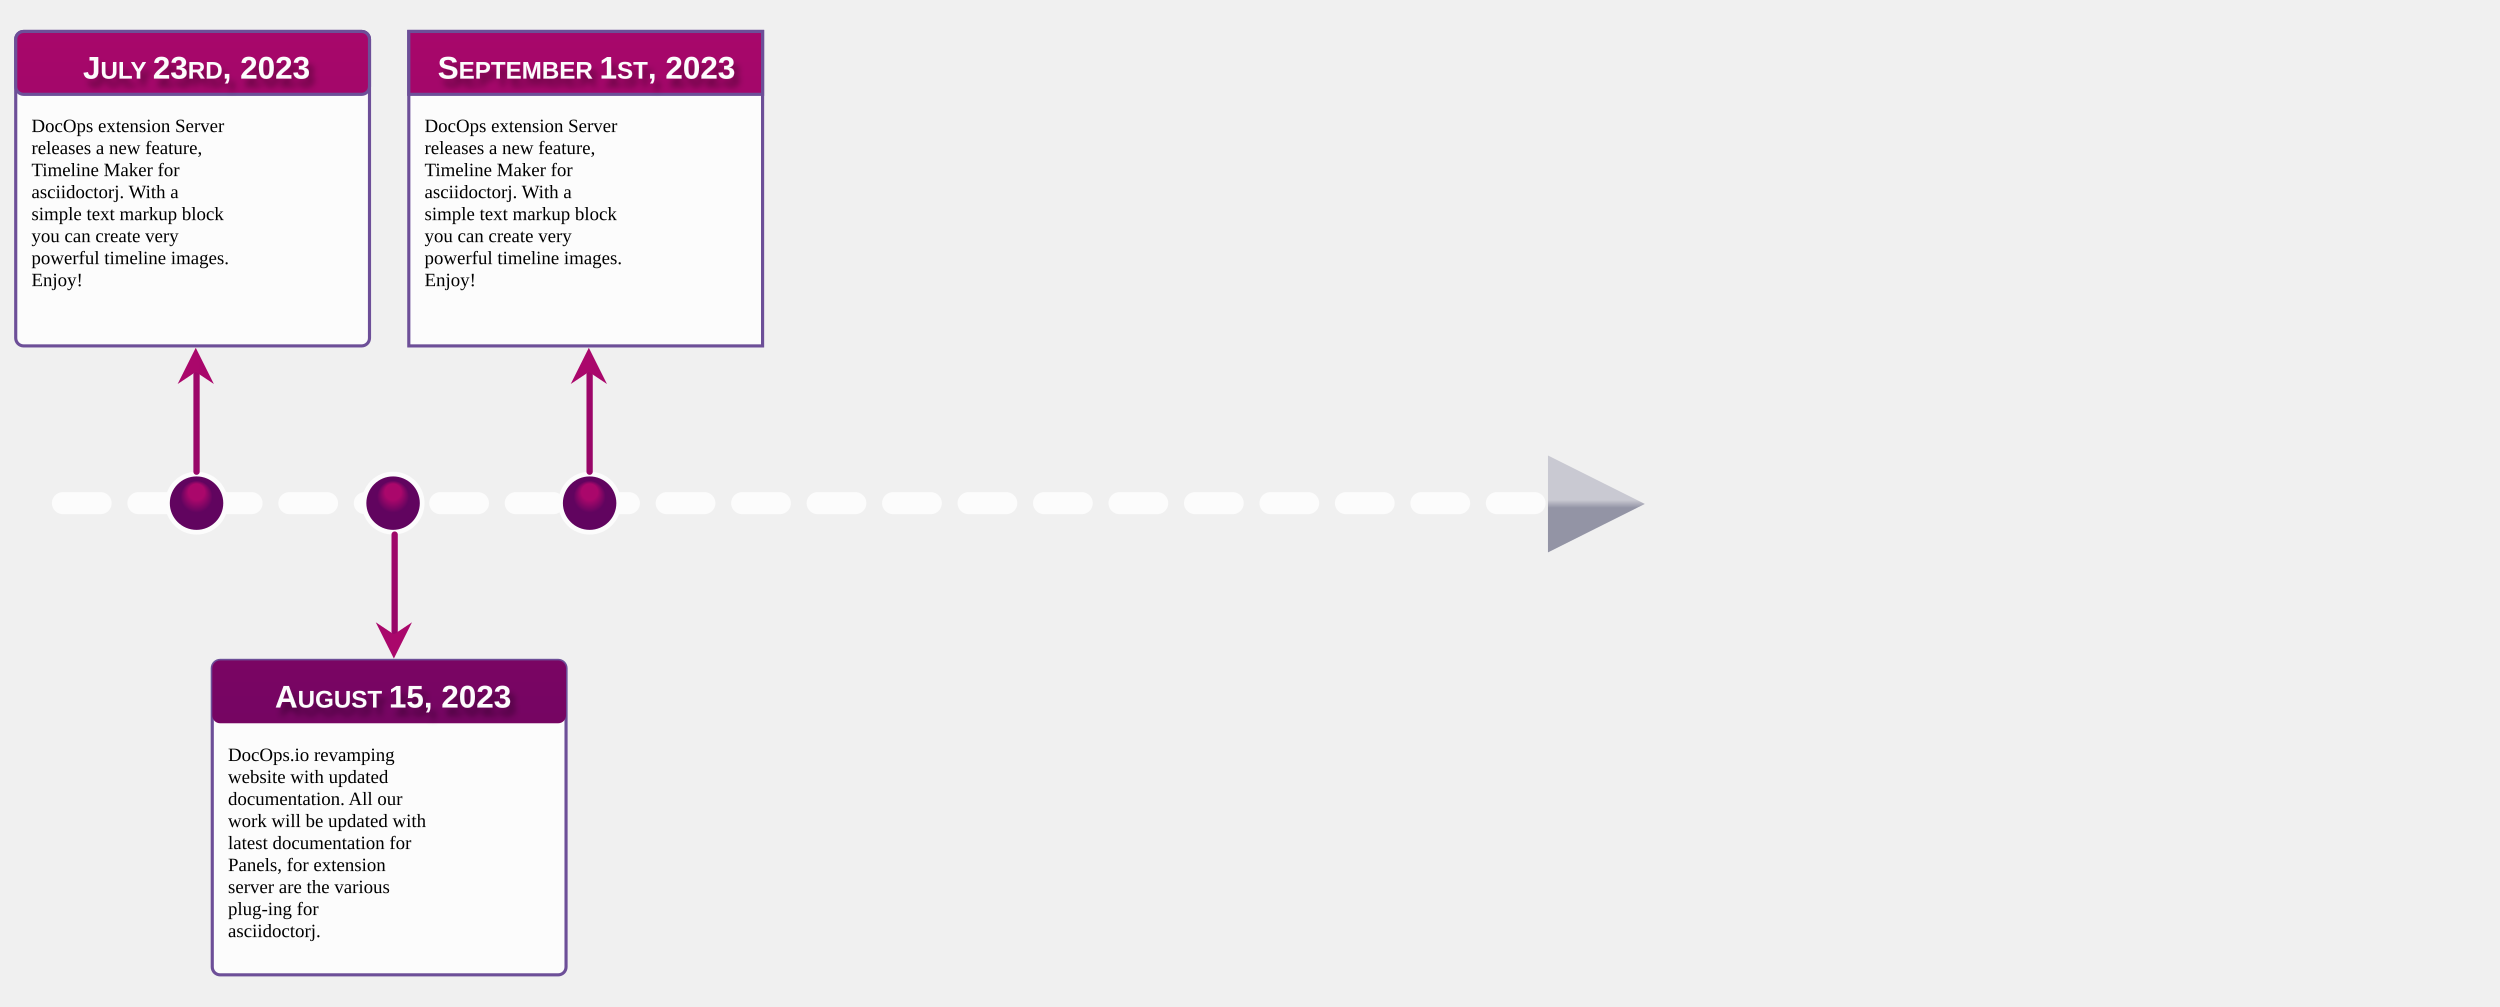
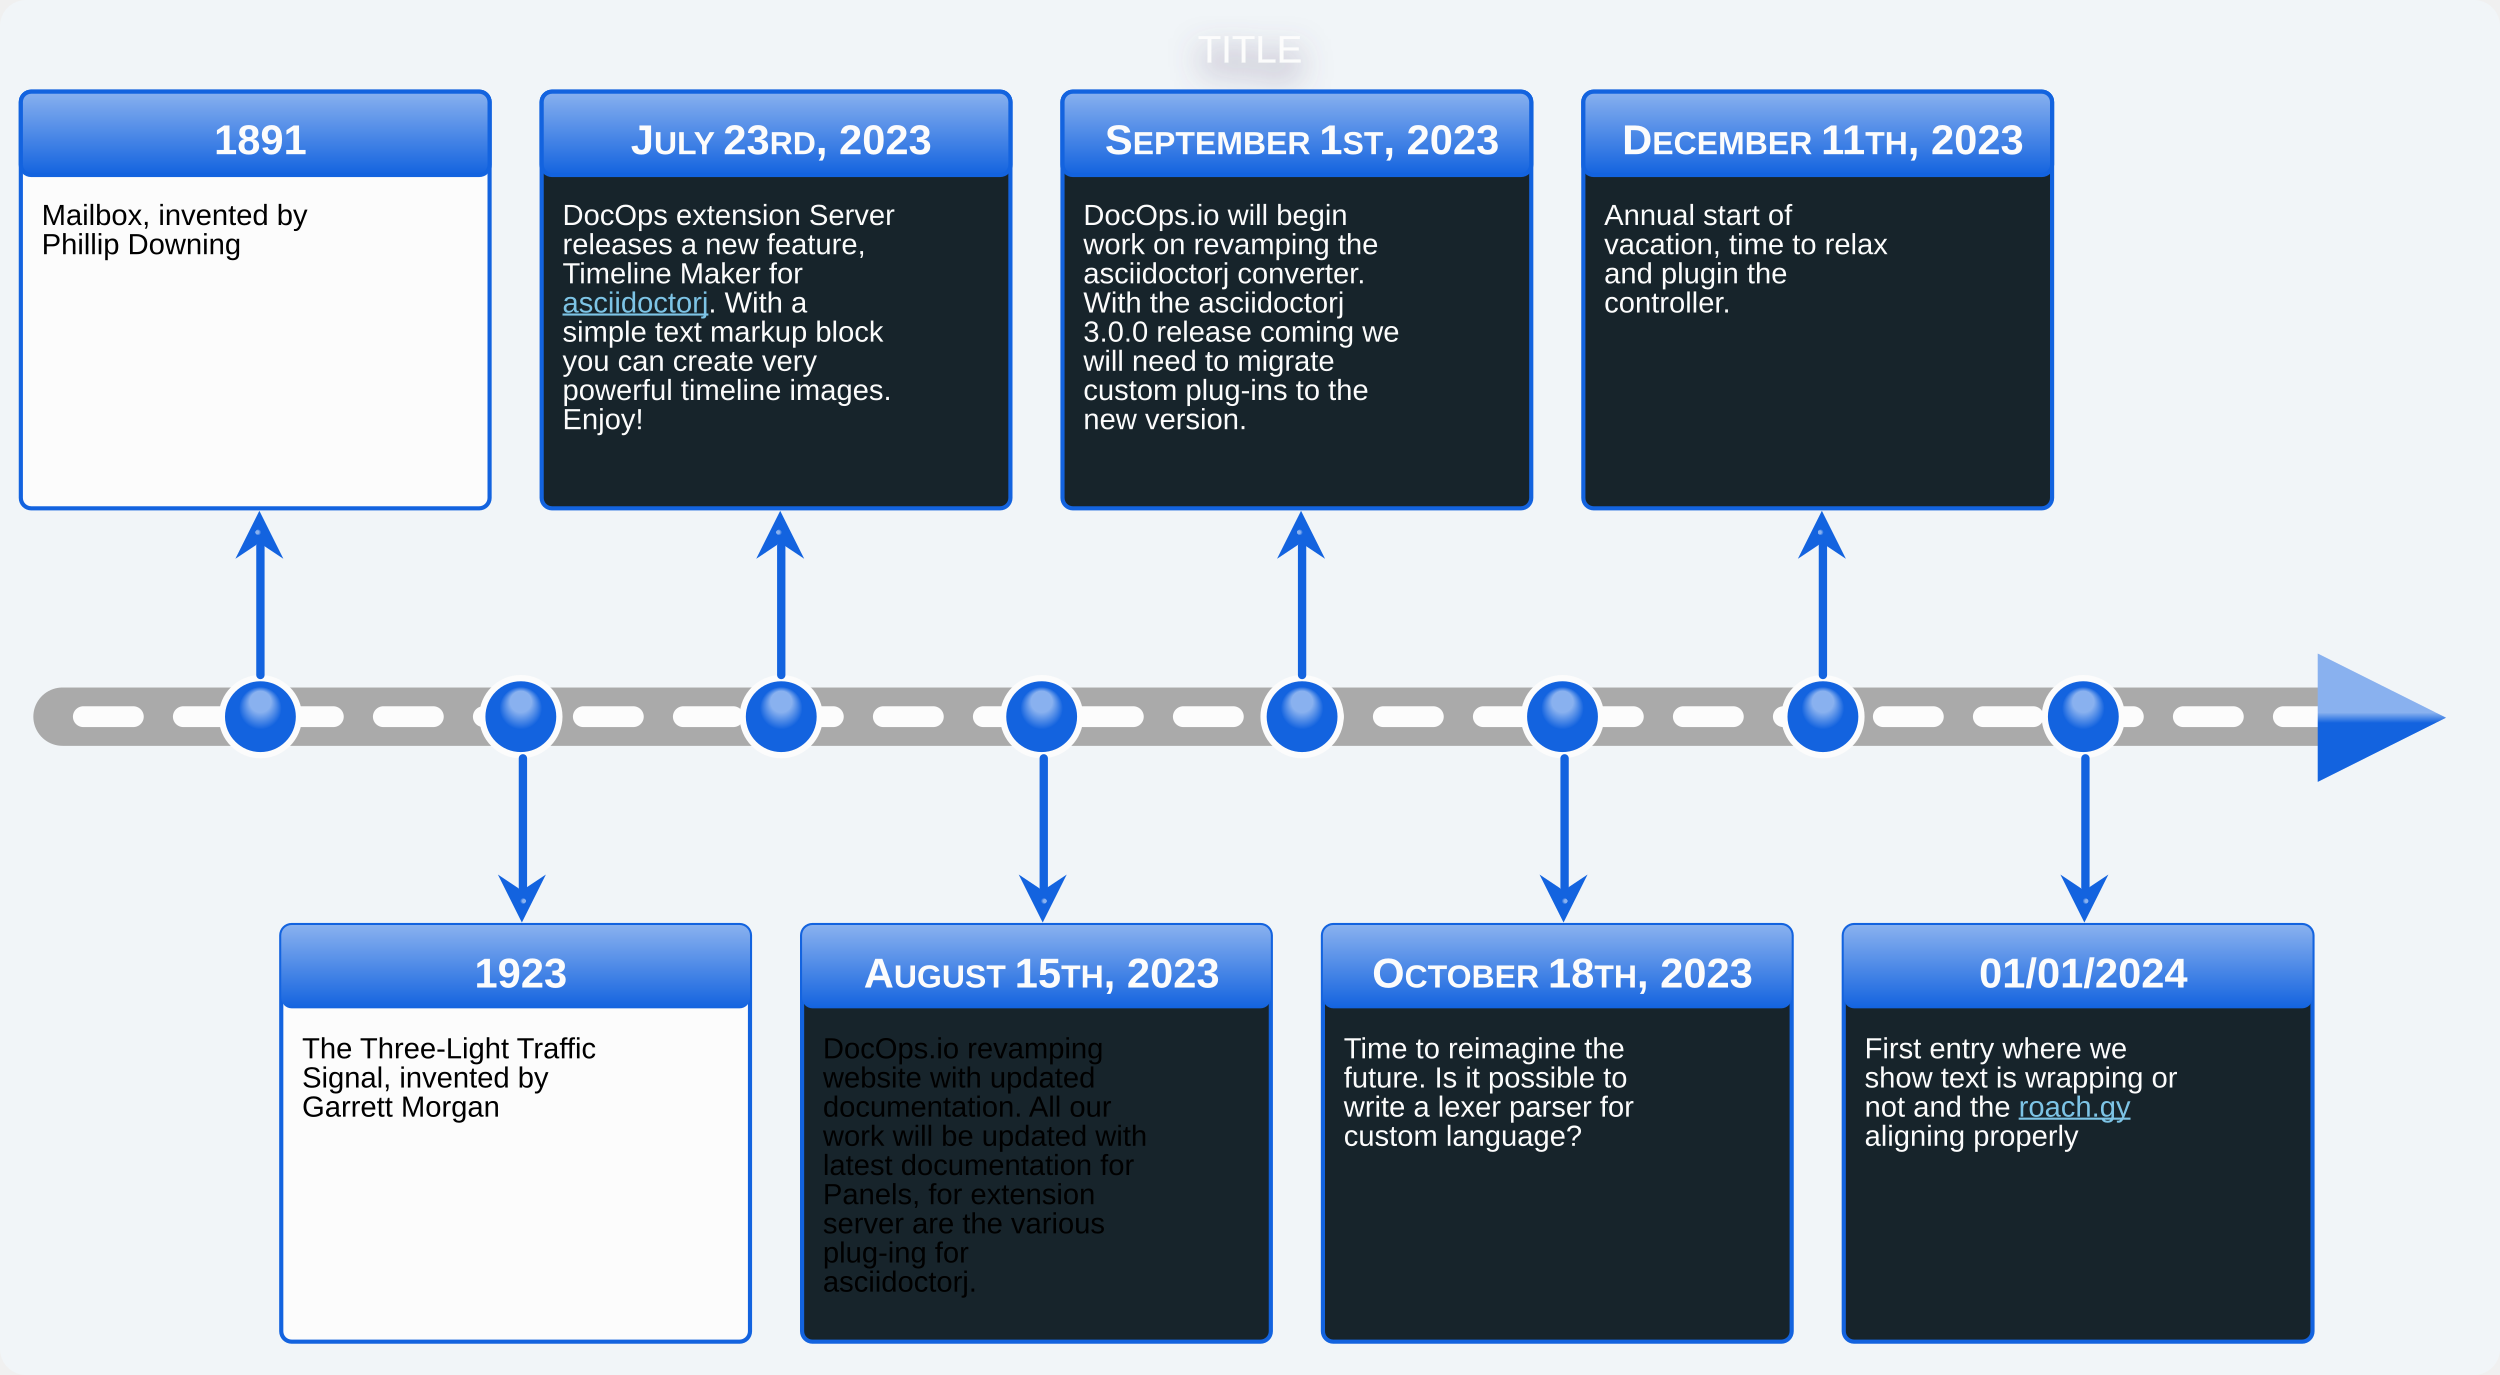
- <svg xmlns="http://www.w3.org/2000/svg" xmlns:xlink="http://www.w3.org/1999/xlink" width="1590.0" height="640" viewBox="0 0 1590.0 640.0">
+ <svg xmlns="http://www.w3.org/2000/svg" xmlns:xlink="http://www.w3.org/1999/xlink" width="480.0" height="264.0" viewBox="0 0 480.0 264.0" preserveAspectRatio="xMidYMin slice">
  <defs>
    <filter id="buttonBlur">
      <feGaussianBlur in="SourceAlpha" stdDeviation="2" result="blur" />
      <feOffset in="blur" dy="2" result="offsetBlur" />
      <feMerge>
        <feMergeNode in="offsetBlur" />
        <feMergeNode in="SourceGraphic" />
      </feMerge>
    </filter>
    <linearGradient id="overlayGrad" gradientUnits="userSpaceOnUse" x1="95" y1="-20" x2="95" y2="70">
      <stop offset="0" stop-color="#000000" stop-opacity="0.5" />
      <stop offset="1" stop-color="#000000" stop-opacity="0" />
    </linearGradient>
    <filter id="topshineBlur">
      <feGaussianBlur stdDeviation="0.93" />
    </filter>
    <linearGradient id="topshineGrad" gradientUnits="userSpaceOnUse" x1="95" y1="0" x2="95" y2="40">
      <stop offset="0" stop-color="#ffffff" stop-opacity="1" />
      <stop offset="1" stop-color="#ffffff" stop-opacity="0" />
    </linearGradient>
    <filter id="bottomshine">
      <feGaussianBlur stdDeviation="0.95" />
    </filter>
-     <linearGradient id="headerLight25" x2="0%" y2="100%" gradientUnits="userSpaceOnUse">
-       <stop class="stop1" offset="0%" stop-color="#aa076b" />
-       <stop class="stop3" offset="100%" stop-color="#61045f" />
-     </linearGradient>
+     <linearGradient id="panelBack" x2="1" y2="1">
+       <stop class="stop1" offset="0%" stop-color="#939393" />
+       <stop class="stop2" offset="50%" stop-color="#5d5d5d" />
+       <stop class="stop3" offset="100%" stop-color="#282828" />
+     </linearGradient>
+     <linearGradient id="arrowColor" x2="0%" y2="100%">
+       <stop class="stop1" offset="0%" stop-color="#89b1ef" />
+       <stop class="stop2" offset="50%" stop-color="#4e8ae7" />
+       <stop class="stop3" offset="100%" stop-color="#1363DF" />
+     </linearGradient>
+     <linearGradient id="topBar" x2="0%" y2="100%">
+       <stop class="stop1" offset="0%" stop-color="#89b1ef" />
+       <stop class="stop2" offset="50%" stop-color="#4e8ae7" />
+       <stop class="stop3" offset="100%" stop-color="#1363DF" />
+     </linearGradient>
+     <marker id="triangle" viewBox="0 0 10 10" refX="1" refY="5" markerUnits="strokeWidth" markerWidth="5" markerHeight="5" orient="auto">
+       <path d="M 0 0 L 10 5 L 0 10 z" fill="#aaaaaa" />
+     </marker>
    <radialGradient id="grad0" cx="50%" cy="50%" r="50%" fx="50%" fy="20%">
      <stop offset="30%" style="stop-color:#a2b0c6; stop-opacity:1" />
      <stop offset="60%" style="stop-color:#45618E; stop-opacity:1" />
    </radialGradient>
+     <linearGradient id="headerTimeline0" x2="0%" y2="100%">
+       <stop class="stop1" offset="0%" stop-color="#a2b0c6" />
+       <stop class="stop2" offset="50%" stop-color="#7388aa" />
+       <stop class="stop3" offset="100%" stop-color="#45618E" />
+     </linearGradient>
    <radialGradient id="grad1" cx="50%" cy="50%" r="50%" fx="50%" fy="20%">
-       <stop offset="30%" style="stop-color:#aa076b; stop-opacity:1" />
-       <stop offset="60%" style="stop-color:#61045f; stop-opacity:1" />
-     </radialGradient>
-     <linearGradient id="arrowColor" x2="0%" y2="100%">
-       <stop class="stop1" offset="0%" stop-color="#c9c9d2" />
-       <stop class="stop2" offset="50%" stop-color="#aeaebb" />
-       <stop class="stop3" offset="100%" stop-color="#9394a5" />
-     </linearGradient>
-     <linearGradient id="topBar" x2="0%" y2="100%">
-       <stop class="stop1" offset="0%" stop-color="#a3a5b4" />
-       <stop class="stop2" offset="50%" stop-color="#75788f" />
-       <stop class="stop3" offset="100%" stop-color="#484b6a" />
-     </linearGradient>
+       <stop offset="30%" style="stop-color:#d19d9d; stop-opacity:1" />
+       <stop offset="60%" style="stop-color:#A43B3B; stop-opacity:1" />
+     </radialGradient>
+     <linearGradient id="headerTimeline1" x2="0%" y2="100%">
+       <stop class="stop1" offset="0%" stop-color="#d19d9d" />
+       <stop class="stop2" offset="50%" stop-color="#ba6c6c" />
+       <stop class="stop3" offset="100%" stop-color="#A43B3B" />
+     </linearGradient>
+     <radialGradient id="grad2" cx="50%" cy="50%" r="50%" fx="50%" fy="20%">
+       <stop offset="30%" style="stop-color:#ffe9b9; stop-opacity:1" />
+       <stop offset="60%" style="stop-color:#FFD373; stop-opacity:1" />
+     </radialGradient>
+     <linearGradient id="headerTimeline2" x2="0%" y2="100%">
+       <stop class="stop1" offset="0%" stop-color="#ffe9b9" />
+       <stop class="stop2" offset="50%" stop-color="#ffde96" />
+       <stop class="stop3" offset="100%" stop-color="#FFD373" />
+     </linearGradient>
+     <radialGradient id="grad3" cx="50%" cy="50%" r="50%" fx="50%" fy="20%">
+       <stop offset="30%" style="stop-color:#fbf2bc; stop-opacity:1" />
+       <stop offset="60%" style="stop-color:#F7E67A; stop-opacity:1" />
+     </radialGradient>
+     <linearGradient id="headerTimeline3" x2="0%" y2="100%">
+       <stop class="stop1" offset="0%" stop-color="#fbf2bc" />
+       <stop class="stop2" offset="50%" stop-color="#f9ec9b" />
+       <stop class="stop3" offset="100%" stop-color="#F7E67A" />
+     </linearGradient>
+     <radialGradient id="grad4" cx="50%" cy="50%" r="50%" fx="50%" fy="20%">
+       <stop offset="30%" style="stop-color:#80ffc7; stop-opacity:1" />
+       <stop offset="60%" style="stop-color:#01FF90; stop-opacity:1" />
+     </radialGradient>
+     <linearGradient id="headerTimeline4" x2="0%" y2="100%">
+       <stop class="stop1" offset="0%" stop-color="#80ffc7" />
+       <stop class="stop2" offset="50%" stop-color="#40ffab" />
+       <stop class="stop3" offset="100%" stop-color="#01FF90" />
+     </linearGradient>
+     <radialGradient id="grad5" cx="50%" cy="50%" r="50%" fx="50%" fy="20%">
+       <stop offset="30%" style="stop-color:#ffb79a; stop-opacity:1" />
+       <stop offset="60%" style="stop-color:#FF6F36; stop-opacity:1" />
+     </radialGradient>
+     <linearGradient id="headerTimeline5" x2="0%" y2="100%">
+       <stop class="stop1" offset="0%" stop-color="#ffb79a" />
+       <stop class="stop2" offset="50%" stop-color="#ff9368" />
+       <stop class="stop3" offset="100%" stop-color="#FF6F36" />
+     </linearGradient>
+     <radialGradient id="grad6" cx="50%" cy="50%" r="50%" fx="50%" fy="20%">
+       <stop offset="30%" style="stop-color:#f4d089; stop-opacity:1" />
+       <stop offset="60%" style="stop-color:#EAA213; stop-opacity:1" />
+     </radialGradient>
+     <linearGradient id="headerTimeline6" x2="0%" y2="100%">
+       <stop class="stop1" offset="0%" stop-color="#f4d089" />
+       <stop class="stop2" offset="50%" stop-color="#efb94e" />
+       <stop class="stop3" offset="100%" stop-color="#EAA213" />
+     </linearGradient>
+     <radialGradient id="grad7" cx="50%" cy="50%" r="50%" fx="50%" fy="20%">
+       <stop offset="30%" style="stop-color:#ffd787; stop-opacity:1" />
+       <stop offset="60%" style="stop-color:#FFAF10; stop-opacity:1" />
+     </radialGradient>
+     <linearGradient id="headerTimeline7" x2="0%" y2="100%">
+       <stop class="stop1" offset="0%" stop-color="#ffd787" />
+       <stop class="stop2" offset="50%" stop-color="#ffc34b" />
+       <stop class="stop3" offset="100%" stop-color="#FFAF10" />
+     </linearGradient>
+     <radialGradient id="outlineGradient" cx="50%" cy="50%" r="50%" fx="50%" fy="20%">
+       <stop offset="30%" style="stop-color:#89b1ef; stop-opacity:1" />
+       <stop offset="60%" style="stop-color:#1363DF; stop-opacity:1" />
+     </radialGradient>
    <style>
-             .glass:after, .glass:before {
-                 content: "";
-                 display: block;
-                 position: absolute
+         .edge { filter: drop-shadow(0 2mm 2mm #66557c); }
+         .cricleedge { filter: drop-shadow(0 2mm 2mm #a899bd); }
+         .odd { font-size:14px; font-family: Arial, sans-serif; fill: #000000;}
+         .even { font-size:14px; font-family: Arial, sans-serif; fill: #000000;}
+         .rmLink { fill: #7dc4e6; text-decoration: underline; }
+ 
+         .main_pane {
+             fill: #f1f5f8;
+         }
+ 
+         .each_tm {
+             fill: #fcfcfc;
+         }
+         @media (prefers-color-scheme: dark) {
+             .main_pane {
+                 fill: #06133b;
            }
+             .each_tm {
+                 fill: #06133b;
+             }
+             .odd { font-size:14px; font-family: Arial, sans-serif; fill: #fcfcfc;}
+             .even { font-size:14px; font-family: Arial, sans-serif; fill: #fcfcfc;}
+         }

-             .glass {
-                 overflow: hidden;
-                 color: #fff;
-                 text-shadow: 0 1px 2px rgba(0, 0, 0, .7);
-                 background-image: radial-gradient(circle at center, rgba(0, 167, 225, .25), rgba(0, 110, 149, .5));
-                 box-shadow: 0 5px 10px rgba(0, 0, 0, .75), inset 0 0 0 2px rgba(0, 0, 0, .3), inset 0 -6px 6px -3px rgba(0, 129, 174, .2);
-                 position: relative
-             }
- 
-             .glass:after {
-                 background: rgba(0, 167, 225, .2);
-                 z-index: 0;
-                 height: 100%;
-                 width: 100%;
-                 top: 0;
-                 left: 0;
-                 backdrop-filter: blur(3px) saturate(400%);
-                 -webkit-backdrop-filter: blur(3px) saturate(400%)
-             }
- 
-             .glass:before {
-                 width: calc(100% - 4px);
-                 height: 35px;
-                 background-image: linear-gradient(rgba(255, 255, 255, .7), rgba(255, 255, 255, 0));
-                 top: 2px;
-                 left: 2px;
-                 border-radius: 30px 30px 200px 200px;
-                 opacity: .7
-             }
- 
-             .glass:hover {
-                 text-shadow: 0 1px 2px rgba(0, 0, 0, .9)
-             }
- 
-             .glass:hover:before {
-                 opacity: 1
-             }
- 
-             .glass:active {
-                 text-shadow: 0 0 2px rgba(0, 0, 0, .9);
-                 box-shadow: 0 3px 8px rgba(0, 0, 0, .75), inset 0 0 0 2px rgba(0, 0, 0, .3), inset 0 -6px 6px -3px rgba(0, 129, 174, .2)
-             }
- 
-             .glass:active:before {
-                 height: 25px
-             }
- 
-             .raise {
-                 pointer-events: bounding-box;
-                 opacity: 1;
-                 filter: drop-shadow(3px 5px 2px rgb(0 0 0 / 0.4));
-             }
- 
-             .raiseText {
-                 pointer-events: bounding-box;
-                 opacity: 1;
-                 filter: drop-shadow(3px 5px 2px rgb(0 0 0 / 0.4));
-             }
-         </style>
+     </style>
    <path id="vconnector" d="M135,100 v62" stroke-width="4" stroke-linecap="round" stroke-linejoin="round" />
    <polygon id="ppoint" points="0,5 1.667,2.5 0,0 5,2.5" stroke-width="7" />
  </defs>
-   <g transform="scale(1)">
-     <g transform="translate(30,320)">
-       <path d="M0,0 h960" stroke="#aaaaaa" stroke-width="28" fill="url(#arrowColor)" class="raise" stroke-linecap="round" stroke-linejoin="round" />
-       <line x1="10" y1="0" x2="950" y2="0" stroke="#fcfcfc" stroke-width="14" fill="#ffffff" stroke-dasharray="24 24 24" stroke-linecap="round" stroke-linejoin="round" />
-       <g transform="translate(972,-2)">
-         <polygon points="0,5 0,0 5,2.5" stroke="url(#arrowColor)" stroke-width="35" fill="url(#arrowColor)" />
-       </g>
-     </g>
-     <g transform="translate(0,0)">
-       <g transform="translate(125,320)">
-         <circle cx="0" cy="0" r="20" fill="#fcfcfc" />
-         <circle cx="0" cy="0" r="17" fill="url(#grad1)" />
-         <g transform="translate(-135,-182)">
-           <use xlink:href="#vconnector" stroke="url(#headerLight25)" />
-         </g>
-         <g transform="translate(-3,-86),rotate(-90)">
-           <use xlink:href="#ppoint" stroke-width="7" stroke="url(#headerLight25)" />
-         </g>
-       </g>
-       <rect x="10" y="20" width="225" height="200" fill="#fcfcfc" stroke="#6D4F98" stroke-width="2" rx="5" />
-       <rect x="10" y="20" width="225" height="40" fill="url(#headerLight25)" stroke="#6D4F98" stroke-width="2" rx="5" />
-       <text x="125" y="50" fill="#000000" text-anchor="middle" style="font-family: Arial, Helvetica, sans-serif;  text-anchor:middle; font-size: 20px; fill: #fcfcfc; letter-spacing: normal;font-weight: bold;font-variant: small-caps;" class="glass raiseText">
-                 July 23rd, 2023
-             </text>
-       <text x="120" y="70">
-         <tspan x="20" dy="14" fill="#000000">DocOps extension Server</tspan>
-         <tspan x="20" dy="14" fill="#000000">releases a new feature,</tspan>
-         <tspan x="20" dy="14" fill="#000000">Timeline Maker for</tspan>
-         <tspan x="20" dy="14" fill="#000000">
-           <a xlink:href="https://github.com/asciidoctor/asciidoctorj" target="_blank" class="rmLink">asciidoctorj</a>. With a
-                 </tspan>
-         <tspan x="20" dy="14" fill="#000000">simple text markup block</tspan>
-         <tspan x="20" dy="14" fill="#000000">you can create very</tspan>
-         <tspan x="20" dy="14" fill="#000000">powerful timeline images.</tspan>
-         <tspan x="20" dy="14" fill="#000000">Enjoy!</tspan>
-       </text>
-       <rect id="button" x="-71" y="21" width="40" height="20" ry="5" rx="5" fill="#6D4F98" />
-       <rect id="buttongrad" x="-71" y="21" width="40" height="20" ry="5" rx="5" fill="url(#overlayGrad)" />
-       <text id="label" x="-51.5" y="35" text-anchor="middle" font-size="14px" fill="#fcfcfc">1</text>
-       <rect id="buttontop" x="-69" y="22" width="36" height="5" ry="5" rx="5" fill="url(#topshineGrad)" filter="url(#topshineBlur)" />
-       <rect id="buttonbottom" x="-69" y="35" width="36" height="3" fill="#ffffff" ry="5" rx="5" fill-opacity="0.3" filter="url(#bottomshine)" />
-     </g>
-     <g transform="translate(125,0)">
-       <g transform="translate(125,320)">
-         <circle cx="0" cy="0" r="20" fill="#fcfcfc" />
-         <circle cx="0" cy="0" r="17" fill="url(#grad1)" />
-         <g transform="translate(-134,-80)">
-           <use xlink:href="#vconnector" stroke="url(#headerLight25)" />
-         </g>
-         <g transform="translate(3,86),rotate(90)">
-           <use xlink:href="#ppoint" stroke-width="7" stroke="url(#headerLight25)" />
-         </g>
-       </g>
-       <rect x="10" y="420" width="225" height="200" fill="#fcfcfc" stroke="#6D4F98" stroke-width="2" rx="5" />
-       <rect x="10" y="420" width="225" height="40" fill="url(#headerLight25)" stroke-width="2" rx="5" />
-       <text x="125" y="450" fill="#000000" text-anchor="middle" style="font-family: Arial, Helvetica, sans-serif;  text-anchor:middle; font-size: 20px; fill: #fcfcfc; letter-spacing: normal;font-weight: bold;font-variant: small-caps;" class="glass raiseText">
-                 August 15, 2023
-             </text>
-       <text x="135" y="470" class="even">
-         <tspan x="20" dy="14" fill="#000000">DocOps.io revamping</tspan>
-         <tspan x="20" dy="14" fill="#000000">website with updated</tspan>
-         <tspan x="20" dy="14" fill="#000000">documentation. All our</tspan>
-         <tspan x="20" dy="14" fill="#000000">work will be updated with</tspan>
-         <tspan x="20" dy="14" fill="#000000">latest documentation for</tspan>
-         <tspan x="20" dy="14" fill="#000000">Panels, for extension</tspan>
-         <tspan x="20" dy="14" fill="#000000">server are the various</tspan>
-         <tspan x="20" dy="14" fill="#000000">plug-ing for</tspan>
-         <tspan x="20" dy="14" fill="#000000">asciidoctorj.</tspan>
-       </text>
-     </g>
-     <g transform="translate(250,0)">
-       <g transform="translate(125,320)">
-         <circle cx="0" cy="0" r="20" fill="#fcfcfc" />
-         <circle cx="0" cy="0" r="17" fill="url(#grad1)" />
-         <g transform="translate(-135,-182)">
-           <use xlink:href="#vconnector" stroke="url(#headerLight25)" />
-         </g>
-         <g transform="translate(-3,-86),rotate(-90)">
-           <use xlink:href="#ppoint" stroke-width="7" stroke="url(#headerLight25)" />
-         </g>
-       </g>
-       <rect x="10" y="20" width="225" height="200" fill="#fcfcfc" stroke="#6D4F98" stroke-width="2" />
-       <rect x="10" y="20" width="225" height="40" fill="url(#headerLight25)" stroke="#6D4F98" stroke-width="2" />
-       <text x="123" y="50" fill="#000000" text-anchor="middle" style="font-family: Arial, Helvetica, sans-serif;  text-anchor:middle; font-size: 20px; fill: #fcfcfc; letter-spacing: normal;font-weight: bold;font-variant: small-caps;" class="glass raiseText">
-                 September 1st, 2023
-             </text>
-       <text x="120" y="70">
-         <tspan x="20" dy="14" fill="#000000">DocOps extension Server</tspan>
-         <tspan x="20" dy="14" fill="#000000">releases a new feature,</tspan>
-         <tspan x="20" dy="14" fill="#000000">Timeline Maker for</tspan>
-         <tspan x="20" dy="14" fill="#000000">
-           <a xlink:href="https://github.com/asciidoctor/asciidoctorj" target="_blank" class="rmLink">asciidoctorj</a>. With a
-                 </tspan>
-         <tspan x="20" dy="14" fill="#000000">simple text markup block</tspan>
-         <tspan x="20" dy="14" fill="#000000">you can create very</tspan>
-         <tspan x="20" dy="14" fill="#000000">powerful timeline images.</tspan>
-         <tspan x="20" dy="14" fill="#000000">Enjoy!</tspan>
-       </text>
+   <rect class="main_pane" width="100%" height="100%" rx="5" ry="5" />
+   <g transform="scale(0.4)">
+     <text x="600" y="30" text-anchor="middle" style="font-size: 24px;font-family: Arial, sans-serif; font-variant:small-caps" class="edge" fill="#fcfcfc">title</text>
+     <g transform="translate(0,24) scale(1.0)">
+       <g transform="translate(30,320)">
+         <path d="M0,0 h1100" stroke="#aaaaaa" stroke-width="28" fill="url(#arrowColor)" class="raise" stroke-linecap="round" stroke-linejoin="round" />
+         <line x1="10" y1="0" x2="1100" y2="0" stroke="#fcfcfc" stroke-width="10" fill="#ffffff" stroke-dasharray="24 24 24" stroke-linecap="round" stroke-linejoin="round" />
+         <g transform="translate(1100,-2)">
+           <polygon points="0,5 0,0 5,2.5" stroke="url(#arrowColor)" stroke-width="35" fill="url(#arrowColor)" />
+         </g>
+       </g>
+       <g transform="translate(0,0)" class="odd">
+         <g transform="translate(125,320)">
+           <circle cx="0" cy="0" r="20" fill="#fcfcfc" />
+           <circle cx="0" cy="0" r="17" fill="url(#outlineGradient)" />
+           <g transform="translate(-135,-182)">
+             <use xlink:href="#vconnector" stroke="#1363DF" />
+           </g>
+           <g transform="translate(-3,-86),rotate(-90)">
+             <use xlink:href="#ppoint" stroke-width="7" stroke="url(#outlineGradient)" />
+           </g>
+         </g>
+         <rect x="10" y="20" width="225" height="200" class="each_tm" stroke="#1363DF" stroke-width="2" rx="5" />
+         <rect x="10" y="20" width="225" height="40" fill="url(#topBar)" stroke="#1363DF" stroke-width="2" rx="5" />
+         <text x="125" y="50" fill="#000000" text-anchor="middle" style="font-family: Arial, Helvetica, sans-serif;  text-anchor:middle; font-size: 20px; fill: #fcfcfc; letter-spacing: normal;font-weight: bold;font-variant: small-caps;" class="glass raiseText">
+             1891
+         </text>
+         <text x="20" y="70" class="odd">
+           <tspan x="20" dy="14">Mailbox, invented by</tspan>
+           <tspan x="20" dy="14">Phillip Downing</tspan>
+         </text>
+       </g>
+       <g transform="translate(125,0)" class="even">
+         <g transform="translate(125,320)">
+           <circle cx="0" cy="0" r="20" fill="#fcfcfc" />
+           <circle cx="0" cy="0" r="17" fill="url(#outlineGradient)" />
+           <g transform="translate(-134,-80)">
+             <use xlink:href="#vconnector" stroke="#1363DF" />
+           </g>
+           <g transform="translate(3,86),rotate(90)">
+             <use xlink:href="#ppoint" stroke-width="7" stroke="url(#outlineGradient)" />
+           </g>
+         </g>
+         <rect x="10" y="420" width="225" height="200" class="each_tm" stroke="#1363DF" stroke-width="2" rx="5" />
+         <rect x="10" y="420" width="225" height="40" fill="url(#topBar)" stroke-width="2" rx="5" />
+         <text x="125" y="450" fill="#000000" text-anchor="middle" style="font-family: Arial, Helvetica, sans-serif;  text-anchor:middle; font-size: 20px; fill: #fcfcfc; letter-spacing: normal;font-weight: bold;font-variant: small-caps;" class="glass raiseText">
+             1923
+         </text>
+         <text x="20" y="470" class="even">
+           <tspan x="20" dy="14">The Three-Light Traffic</tspan>
+           <tspan x="20" dy="14">Signal, invented by</tspan>
+           <tspan x="20" dy="14">Garrett Morgan</tspan>
+         </text>
+       </g>
+       <g transform="translate(250,0)" class="odd">
+         <g transform="translate(125,320)">
+           <circle cx="0" cy="0" r="20" fill="#fcfcfc" />
+           <circle cx="0" cy="0" r="17" fill="url(#outlineGradient)" />
+           <g transform="translate(-135,-182)">
+             <use xlink:href="#vconnector" stroke="#1363DF" />
+           </g>
+           <g transform="translate(-3,-86),rotate(-90)">
+             <use xlink:href="#ppoint" stroke-width="7" stroke="url(#outlineGradient)" />
+           </g>
+         </g>
+         <rect x="10" y="20" width="225" height="200" fill="#17242b" stroke="#1363DF" stroke-width="2" rx="5" />
+         <rect x="10" y="20" width="225" height="40" fill="url(#topBar)" stroke="#1363DF" stroke-width="2" rx="5" />
+         <text x="125" y="50" fill="#000000" text-anchor="middle" style="font-family: Arial, Helvetica, sans-serif;  text-anchor:middle; font-size: 20px; fill: #fcfcfc; letter-spacing: normal;font-weight: bold;font-variant: small-caps;" class="glass raiseText">
+             July 23rd, 2023
+         </text>
+         <text x="20" y="70" class="odd">
+           <tspan x="20" dy="14" fill="#fcfcfc">DocOps extension Server</tspan>
+           <tspan x="20" dy="14" fill="#fcfcfc">releases a new feature,</tspan>
+           <tspan x="20" dy="14" fill="#fcfcfc">Timeline Maker for</tspan>
+           <tspan x="20" dy="14" fill="#fcfcfc">
+             <a xlink:href="https://github.com/asciidoctor/asciidoctorj" target="_blank" class="rmLink">asciidoctorj</a>. With a
+             </tspan>
+           <tspan x="20" dy="14" fill="#fcfcfc">simple text markup block</tspan>
+           <tspan x="20" dy="14" fill="#fcfcfc">you can create very</tspan>
+           <tspan x="20" dy="14" fill="#fcfcfc">powerful timeline images.</tspan>
+           <tspan x="20" dy="14" fill="#fcfcfc">Enjoy!</tspan>
+         </text>
+       </g>
+       <g transform="translate(375,0)" class="even">
+         <g transform="translate(125,320)">
+           <circle cx="0" cy="0" r="20" fill="#fcfcfc" />
+           <circle cx="0" cy="0" r="17" fill="url(#outlineGradient)" />
+           <g transform="translate(-134,-80)">
+             <use xlink:href="#vconnector" stroke="#1363DF" />
+           </g>
+           <g transform="translate(3,86),rotate(90)">
+             <use xlink:href="#ppoint" stroke-width="7" stroke="url(#outlineGradient)" />
+           </g>
+         </g>
+         <rect x="10" y="420" width="225" height="200" fill="#17242b" stroke="#1363DF" stroke-width="2" rx="5" />
+         <rect x="10" y="420" width="225" height="40" fill="url(#topBar)" stroke-width="2" rx="5" />
+         <text x="125" y="450" fill="#000000" text-anchor="middle" style="font-family: Arial, Helvetica, sans-serif;  text-anchor:middle; font-size: 20px; fill: #fcfcfc; letter-spacing: normal;font-weight: bold;font-variant: small-caps;" class="glass raiseText">
+             August 15th, 2023
+         </text>
+         <text x="20" y="470" class="even">
+           <tspan x="20" dy="14">DocOps.io revamping</tspan>
+           <tspan x="20" dy="14">website with updated</tspan>
+           <tspan x="20" dy="14">documentation. All our</tspan>
+           <tspan x="20" dy="14">work will be updated with</tspan>
+           <tspan x="20" dy="14">latest documentation for</tspan>
+           <tspan x="20" dy="14">Panels, for extension</tspan>
+           <tspan x="20" dy="14">server are the various</tspan>
+           <tspan x="20" dy="14">plug-ing for</tspan>
+           <tspan x="20" dy="14">asciidoctorj.</tspan>
+         </text>
+       </g>
+       <g transform="translate(500,0)" class="odd">
+         <g transform="translate(125,320)">
+           <circle cx="0" cy="0" r="20" fill="#fcfcfc" />
+           <circle cx="0" cy="0" r="17" fill="url(#outlineGradient)" />
+           <g transform="translate(-135,-182)">
+             <use xlink:href="#vconnector" stroke="#1363DF" />
+           </g>
+           <g transform="translate(-3,-86),rotate(-90)">
+             <use xlink:href="#ppoint" stroke-width="7" stroke="url(#outlineGradient)" />
+           </g>
+         </g>
+         <rect x="10" y="20" width="225" height="200" fill="#17242b" stroke="#1363DF" stroke-width="2" rx="5" />
+         <rect x="10" y="20" width="225" height="40" fill="url(#topBar)" stroke="#1363DF" stroke-width="2" rx="5" />
+         <text x="125" y="50" fill="#000000" text-anchor="middle" style="font-family: Arial, Helvetica, sans-serif;  text-anchor:middle; font-size: 20px; fill: #fcfcfc; letter-spacing: normal;font-weight: bold;font-variant: small-caps;" class="glass raiseText">
+             September 1st, 2023
+         </text>
+         <text x="20" y="70" class="odd">
+           <tspan x="20" dy="14" fill="#fcfcfc">DocOps.io will begin</tspan>
+           <tspan x="20" dy="14" fill="#fcfcfc">work on revamping the</tspan>
+           <tspan x="20" dy="14" fill="#fcfcfc">asciidoctorj converter.</tspan>
+           <tspan x="20" dy="14" fill="#fcfcfc">With the asciidoctorj</tspan>
+           <tspan x="20" dy="14" fill="#fcfcfc">3.0.0 release coming we</tspan>
+           <tspan x="20" dy="14" fill="#fcfcfc">will need to migrate</tspan>
+           <tspan x="20" dy="14" fill="#fcfcfc">custom plug-ins to the</tspan>
+           <tspan x="20" dy="14" fill="#fcfcfc">new version.</tspan>
+         </text>
+       </g>
+       <g transform="translate(625,0)" class="even">
+         <g transform="translate(125,320)">
+           <circle cx="0" cy="0" r="20" fill="#fcfcfc" />
+           <circle cx="0" cy="0" r="17" fill="url(#outlineGradient)" />
+           <g transform="translate(-134,-80)">
+             <use xlink:href="#vconnector" stroke="#1363DF" />
+           </g>
+           <g transform="translate(3,86),rotate(90)">
+             <use xlink:href="#ppoint" stroke-width="7" stroke="url(#outlineGradient)" />
+           </g>
+         </g>
+         <rect x="10" y="420" width="225" height="200" fill="#17242b" stroke="#1363DF" stroke-width="2" rx="5" />
+         <rect x="10" y="420" width="225" height="40" fill="url(#topBar)" stroke-width="2" rx="5" />
+         <text x="125" y="450" fill="#000000" text-anchor="middle" style="font-family: Arial, Helvetica, sans-serif;  text-anchor:middle; font-size: 20px; fill: #fcfcfc; letter-spacing: normal;font-weight: bold;font-variant: small-caps;" class="glass raiseText">
+             October 18th, 2023
+         </text>
+         <text x="20" y="470" class="even">
+           <tspan x="20" dy="14" fill="#fcfcfc">Time to reimagine the</tspan>
+           <tspan x="20" dy="14" fill="#fcfcfc">future. Is it possible to</tspan>
+           <tspan x="20" dy="14" fill="#fcfcfc">write a lexer parser for</tspan>
+           <tspan x="20" dy="14" fill="#fcfcfc">custom language?</tspan>
+         </text>
+       </g>
+       <g transform="translate(750,0)" class="odd">
+         <g transform="translate(125,320)">
+           <circle cx="0" cy="0" r="20" fill="#fcfcfc" />
+           <circle cx="0" cy="0" r="17" fill="url(#outlineGradient)" />
+           <g transform="translate(-135,-182)">
+             <use xlink:href="#vconnector" stroke="#1363DF" />
+           </g>
+           <g transform="translate(-3,-86),rotate(-90)">
+             <use xlink:href="#ppoint" stroke-width="7" stroke="url(#outlineGradient)" />
+           </g>
+         </g>
+         <rect x="10" y="20" width="225" height="200" fill="#17242b" stroke="#1363DF" stroke-width="2" rx="5" />
+         <rect x="10" y="20" width="225" height="40" fill="url(#topBar)" stroke="#1363DF" stroke-width="2" rx="5" />
+         <text x="125" y="50" fill="#000000" text-anchor="middle" style="font-family: Arial, Helvetica, sans-serif;  text-anchor:middle; font-size: 20px; fill: #fcfcfc; letter-spacing: normal;font-weight: bold;font-variant: small-caps;" class="glass raiseText">
+             December 11th, 2023
+         </text>
+         <text x="20" y="70" class="odd">
+           <tspan x="20" dy="14" fill="#fcfcfc">Annual start of</tspan>
+           <tspan x="20" dy="14" fill="#fcfcfc">vacation, time to relax</tspan>
+           <tspan x="20" dy="14" fill="#fcfcfc">and plugin the</tspan>
+           <tspan x="20" dy="14" fill="#fcfcfc">controller.</tspan>
+         </text>
+       </g>
+       <g transform="translate(875,0)" class="even">
+         <g transform="translate(125,320)">
+           <circle cx="0" cy="0" r="20" fill="#fcfcfc" />
+           <circle cx="0" cy="0" r="17" fill="url(#outlineGradient)" />
+           <g transform="translate(-134,-80)">
+             <use xlink:href="#vconnector" stroke="#1363DF" />
+           </g>
+           <g transform="translate(3,86),rotate(90)">
+             <use xlink:href="#ppoint" stroke-width="7" stroke="url(#outlineGradient)" />
+           </g>
+         </g>
+         <rect x="10" y="420" width="225" height="200" fill="#17242b" stroke="#1363DF" stroke-width="2" rx="5" />
+         <rect x="10" y="420" width="225" height="40" fill="url(#topBar)" stroke-width="2" rx="5" />
+         <text x="125" y="450" fill="#000000" text-anchor="middle" style="font-family: Arial, Helvetica, sans-serif;  text-anchor:middle; font-size: 20px; fill: #fcfcfc; letter-spacing: normal;font-weight: bold;font-variant: small-caps;" class="glass raiseText">
+             01/01/2024
+         </text>
+         <text x="20" y="470" class="even">
+           <tspan x="20" dy="14" fill="#fcfcfc">First entry where we</tspan>
+           <tspan x="20" dy="14" fill="#fcfcfc">show text is wrapping or</tspan>
+           <tspan x="20" dy="14" fill="#fcfcfc">not and the
+                 <a xlink:href="https://roach.gy" target="_blank" class="rmLink">roach.gy</a>
+           </tspan>
+           <tspan x="20" dy="14" fill="#fcfcfc">aligning properly</tspan>
+         </text>
+       </g>
    </g>
  </g>
</svg>
